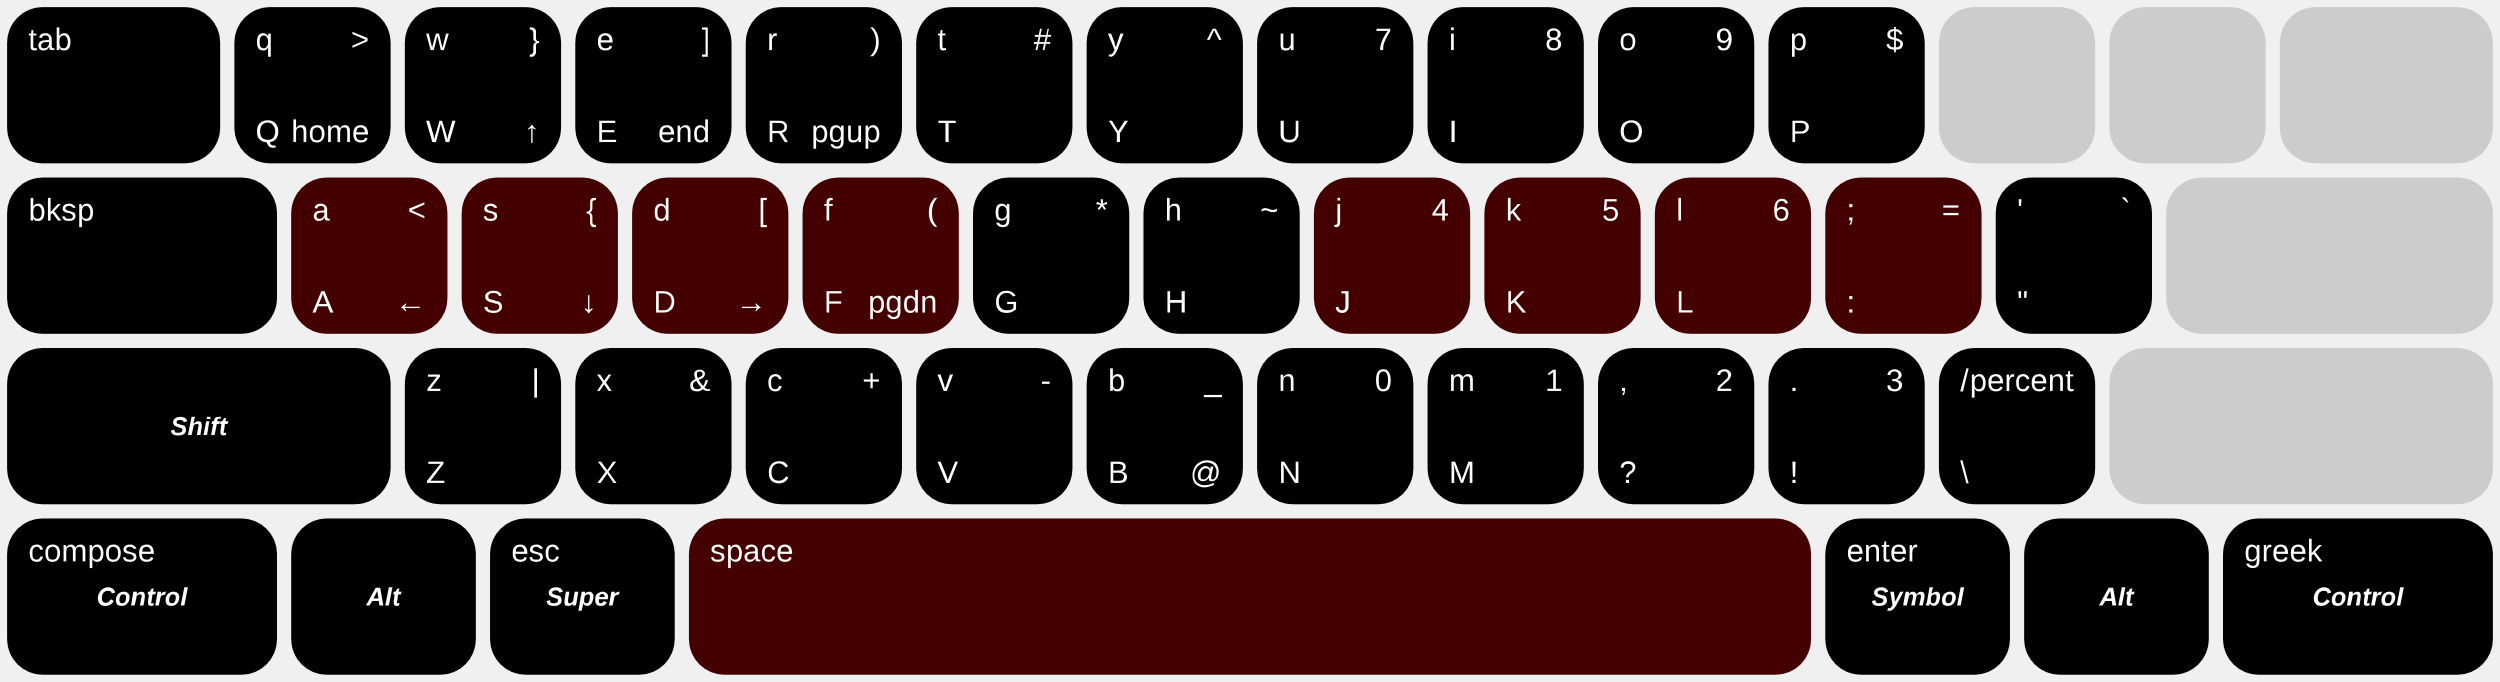
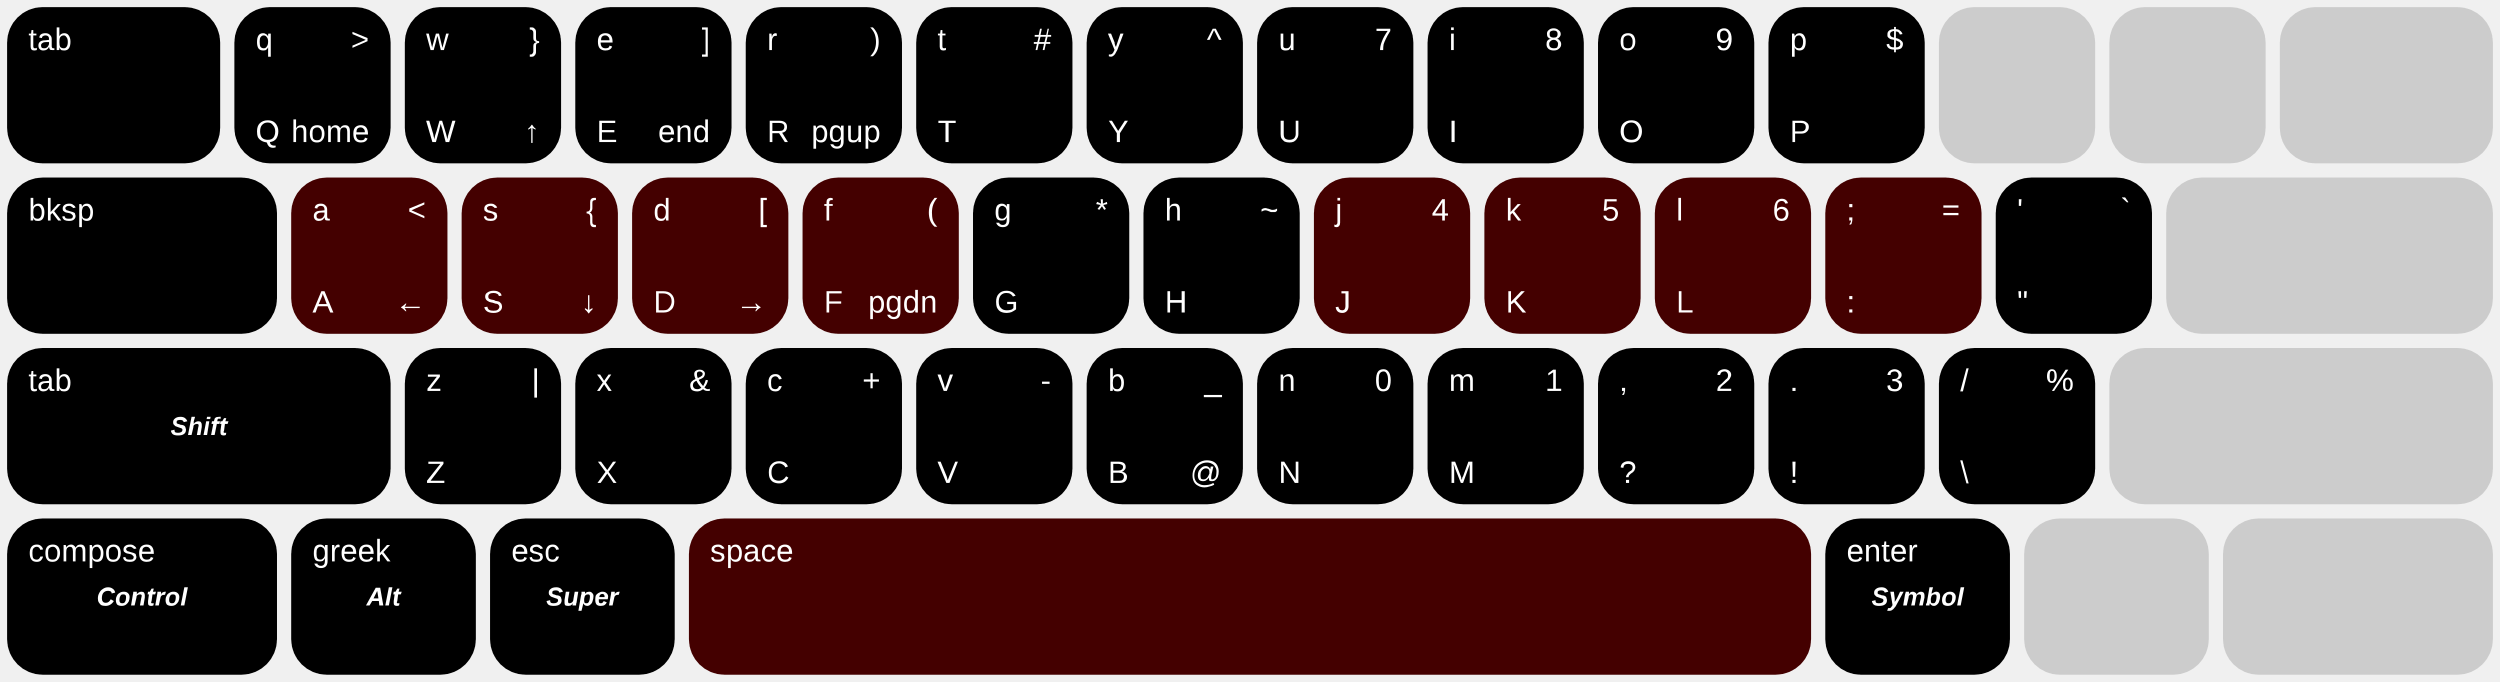
<svg xmlns="http://www.w3.org/2000/svg" width="1320" height="360" version="1.1" viewBox="0 0 88 24">
  <defs>
    <style type="text/css">
rect {
    fill: #000;
    stroke: #000;
    stroke-width: 1.5;
}
text {
    font-size: 1.1px;
    font-family: Arial, Helvetica, sans-serif;
    fill: #fff;
}
.homerow { fill: #400; stroke: #400; }
.dim { fill: #ccc; stroke: #ccc; }
.mid { text-anchor: middle; dominant-baseline: central; font-style: italic; font-size: 0.9px; font-weight: bold; }
.tl { text-anchor: start; dominant-baseline: hanging; }
.tr { text-anchor: end; dominant-baseline: hanging; }
.bl { text-anchor: start; dominant-baseline: no-change; }
.br { text-anchor: end; dominant-baseline: no-change; }
</style>
  </defs>
  <rect class="Tab" x="1" y="1" width="6" height="4" ry=".5" />
  <text class="Tab tl" x="1" y="1">tab</text>
  <text class="Tab mid" x="4" y="3" />
  <rect class="q" x="9" y="1" width="4" height="4" ry=".5" />
  <text class="q tl" x="9" y="1">q</text>
  <text class="q bl" x="9" y="5">Q</text>
  <text class="q tr" x="13" y="1">&gt;</text>
  <text class="q br" x="13" y="5">home</text>
  <rect class="w" x="15" y="1" width="4" height="4" ry=".5" />
  <text class="w tl" x="15" y="1">w</text>
  <text class="w bl" x="15" y="5">W</text>
  <text class="w tr" x="19" y="1">}</text>
  <text class="w br" x="19" y="5">↑</text>
  <rect class="e" x="21" y="1" width="4" height="4" ry=".5" />
  <text class="e tl" x="21" y="1">e</text>
  <text class="e bl" x="21" y="5">E</text>
  <text class="e tr" x="25" y="1">]</text>
  <text class="e br" x="25" y="5">end</text>
  <rect class="r" x="27" y="1" width="4" height="4" ry=".5" />
  <text class="r tl" x="27" y="1">r</text>
  <text class="r bl" x="27" y="5">R</text>
  <text class="r tr" x="31" y="1">)</text>
  <text class="r br" x="31" y="5">pgup</text>
  <rect class="t" x="33" y="1" width="4" height="4" ry=".5" />
  <text class="t tl" x="33" y="1">t</text>
  <text class="t bl" x="33" y="5">T</text>
  <text class="t tr" x="37" y="1">#</text>
  <text class="t br" x="37" y="5" />
  <rect class="y" x="39" y="1" width="4" height="4" ry=".5" />
  <text class="y tl" x="39" y="1">y</text>
  <text class="y bl" x="39" y="5">Y</text>
  <text class="y tr" x="43" y="1">^</text>
  <text class="y br" x="43" y="5" />
  <rect class="u" x="45" y="1" width="4" height="4" ry=".5" />
  <text class="u tl" x="45" y="1">u</text>
  <text class="u bl" x="45" y="5">U</text>
  <text class="u tr" x="49" y="1">7</text>
  <text class="u br" x="49" y="5" />
  <rect class="i" x="51" y="1" width="4" height="4" ry=".5" />
  <text class="i tl" x="51" y="1">i</text>
  <text class="i bl" x="51" y="5">I</text>
  <text class="i tr" x="55" y="1">8</text>
  <text class="i br" x="55" y="5" />
  <rect class="o" x="57" y="1" width="4" height="4" ry=".5" />
  <text class="o tl" x="57" y="1">o</text>
  <text class="o bl" x="57" y="5">O</text>
  <text class="o tr" x="61" y="1">9</text>
  <text class="o br" x="61" y="5" />
  <rect class="p" x="63" y="1" width="4" height="4" ry=".5" />
  <text class="p tl" x="63" y="1">p</text>
  <text class="p bl" x="63" y="5">P</text>
  <text class="p tr" x="67" y="1">$</text>
  <text class="p br" x="67" y="5" />
  <rect class="braceleft dim" x="69" y="1" width="4" height="4" ry=".5" />
  <rect class="braceright dim" x="75" y="1" width="4" height="4" ry=".5" />
  <rect class="backslash dim" x="81" y="1" width="6" height="4" ry=".5" />
  <rect class="CapsLock" x="1" y="7" width="8" height="4" ry=".5" />
  <text class="CapsLock tl" x="1" y="7">bksp</text>
  <text class="CapsLock mid" x="5" y="9" />
  <rect class="a homerow" x="11" y="7" width="4" height="4" ry=".5" />
  <text class="a tl" x="11" y="7">a</text>
  <text class="a bl" x="11" y="11">A</text>
  <text class="a tr" x="15" y="7">&lt;</text>
  <text class="a br" x="15" y="11">←</text>
  <rect class="s homerow" x="17" y="7" width="4" height="4" ry=".5" />
  <text class="s tl" x="17" y="7">s</text>
  <text class="s bl" x="17" y="11">S</text>
  <text class="s tr" x="21" y="7">{</text>
  <text class="s br" x="21" y="11">↓</text>
  <rect class="d homerow" x="23" y="7" width="4" height="4" ry=".5" />
  <text class="d tl" x="23" y="7">d</text>
  <text class="d bl" x="23" y="11">D</text>
  <text class="d tr" x="27" y="7">[</text>
  <text class="d br" x="27" y="11">→</text>
  <rect class="f homerow" x="29" y="7" width="4" height="4" ry=".5" />
  <text class="f tl" x="29" y="7">f</text>
  <text class="f bl" x="29" y="11">F</text>
  <text class="f tr" x="33" y="7">(</text>
  <text class="f br" x="33" y="11">pgdn</text>
  <rect class="g" x="35" y="7" width="4" height="4" ry=".5" />
  <text class="g tl" x="35" y="7">g</text>
  <text class="g bl" x="35" y="11">G</text>
  <text class="g tr" x="39" y="7">*</text>
  <text class="g br" x="39" y="11" />
  <rect class="h" x="41" y="7" width="4" height="4" ry=".5" />
  <text class="h tl" x="41" y="7">h</text>
  <text class="h bl" x="41" y="11">H</text>
  <text class="h tr" x="45" y="7">~</text>
  <text class="h br" x="45" y="11" />
  <rect class="j homerow" x="47" y="7" width="4" height="4" ry=".5" />
  <text class="j tl" x="47" y="7">j</text>
  <text class="j bl" x="47" y="11">J</text>
  <text class="j tr" x="51" y="7">4</text>
  <text class="j br" x="51" y="11" />
  <rect class="k homerow" x="53" y="7" width="4" height="4" ry=".5" />
  <text class="k tl" x="53" y="7">k</text>
  <text class="k bl" x="53" y="11">K</text>
  <text class="k tr" x="57" y="7">5</text>
  <text class="k br" x="57" y="11" />
  <rect class="l homerow" x="59" y="7" width="4" height="4" ry=".5" />
  <text class="l tl" x="59" y="7">l</text>
  <text class="l bl" x="59" y="11">L</text>
  <text class="l tr" x="63" y="7">6</text>
  <text class="l br" x="63" y="11" />
  <rect class="semicolon homerow" x="65" y="7" width="4" height="4" ry=".5" />
  <text class="semicolon tl" x="65" y="7">;</text>
  <text class="semicolon bl" x="65" y="11">:</text>
  <text class="semicolon tr" x="69" y="7">=</text>
  <text class="semicolon br" x="69" y="11" />
  <rect class="apostrophe" x="71" y="7" width="4" height="4" ry=".5" />
  <text class="apostrophe tl" x="71" y="7">'</text>
  <text class="apostrophe bl" x="71" y="11">"</text>
  <text class="apostrophe tr" x="75" y="7">`</text>
  <text class="apostrophe br" x="75" y="11" />
  <rect class="Return dim" x="77" y="7" width="10" height="4" ry=".5" />
  <rect class="Shift_L" x="1" y="13" width="12" height="4" ry=".5" />
-   <text class="Shift_L tl" x="1" y="13" />
+   <text class="Shift_L tl" x="1" y="13">tab</text>
  <text class="Shift_L mid" x="7" y="15">Shift</text>
  <rect class="z" x="15" y="13" width="4" height="4" ry=".5" />
  <text class="z tl" x="15" y="13">z</text>
  <text class="z bl" x="15" y="17">Z</text>
  <text class="z tr" x="19" y="13">|</text>
  <text class="z br" x="19" y="17" />
  <rect class="x" x="21" y="13" width="4" height="4" ry=".5" />
  <text class="x tl" x="21" y="13">x</text>
  <text class="x bl" x="21" y="17">X</text>
  <text class="x tr" x="25" y="13">&amp;</text>
  <text class="x br" x="25" y="17" />
  <rect class="c" x="27" y="13" width="4" height="4" ry=".5" />
  <text class="c tl" x="27" y="13">c</text>
  <text class="c bl" x="27" y="17">C</text>
  <text class="c tr" x="31" y="13">+</text>
  <text class="c br" x="31" y="17" />
  <rect class="v" x="33" y="13" width="4" height="4" ry=".5" />
  <text class="v tl" x="33" y="13">v</text>
  <text class="v bl" x="33" y="17">V</text>
  <text class="v tr" x="37" y="13">-</text>
  <text class="v br" x="37" y="17" />
  <rect class="b" x="39" y="13" width="4" height="4" ry=".5" />
  <text class="b tl" x="39" y="13">b</text>
  <text class="b bl" x="39" y="17">B</text>
  <text class="b tr" x="43" y="13">_</text>
  <text class="b br" x="43" y="17">@</text>
  <rect class="n" x="45" y="13" width="4" height="4" ry=".5" />
  <text class="n tl" x="45" y="13">n</text>
  <text class="n bl" x="45" y="17">N</text>
  <text class="n tr" x="49" y="13">0</text>
  <text class="n br" x="49" y="17" />
  <rect class="m" x="51" y="13" width="4" height="4" ry=".5" />
  <text class="m tl" x="51" y="13">m</text>
  <text class="m bl" x="51" y="17">M</text>
  <text class="m tr" x="55" y="13">1</text>
  <text class="m br" x="55" y="17" />
  <rect class="comma" x="57" y="13" width="4" height="4" ry=".5" />
  <text class="comma tl" x="57" y="13">,</text>
  <text class="comma bl" x="57" y="17">?</text>
  <text class="comma tr" x="61" y="13">2</text>
  <text class="comma br" x="61" y="17" />
  <rect class="dot" x="63" y="13" width="4" height="4" ry=".5" />
  <text class="dot tl" x="63" y="13">.</text>
  <text class="dot bl" x="63" y="17">!</text>
  <text class="dot tr" x="67" y="13">3</text>
  <text class="dot br" x="67" y="17" />
  <rect class="slash" x="69" y="13" width="4" height="4" ry=".5" />
  <text class="slash tl" x="69" y="13">/</text>
  <text class="slash bl" x="69" y="17">\</text>
-   <text class="slash tr" x="73" y="13">percent</text>
+   <text class="slash tr" x="73" y="13">%</text>
  <text class="slash br" x="73" y="17" />
  <rect class="Shift_R dim" x="75" y="13" width="12" height="4" ry=".5" />
  <rect class="Control_L" x="1" y="19" width="8" height="4" ry=".5" />
  <text class="Control_L tl" x="1" y="19">compose</text>
  <text class="Control_L mid" x="5" y="21">Control</text>
  <rect class="Super_L" x="11" y="19" width="5" height="4" ry=".5" />
-   <text class="Super_L tl" x="11" y="19" />
+   <text class="Super_L tl" x="11" y="19">greek</text>
  <text class="Super_L mid" x="13.5" y="21">Alt</text>
  <rect class="Alt_L" x="18" y="19" width="5" height="4" ry=".5" />
  <text class="Alt_L tl" x="18" y="19">esc</text>
  <text class="Alt_L mid" x="20.5" y="21">Super</text>
  <text class="Alt_L tr" x="23" y="19" />
  <rect class="space homerow" x="25" y="19" width="38" height="4" ry=".5" />
  <text class="space tl" x="25" y="19">space</text>
  <text class="space tr" x="63" y="19" />
  <rect class="Alt_R" x="65" y="19" width="5" height="4" ry=".5" />
  <text class="Alt_R tl" x="65" y="19">enter</text>
  <text class="Alt_R mid" x="67.5" y="21">Symbol</text>
-   <rect class="Super_R" x="72" y="19" width="5" height="4" ry=".5" />
-   <text class="Super_R tl" x="72" y="19" />
-   <text class="Super_R mid" x="74.5" y="21">Alt</text>
-   <rect class="Control_R" x="79" y="19" width="8" height="4" ry=".5" />
-   <text class="Control_R tl" x="79" y="19">greek</text>
-   <text class="Control_R mid" x="83" y="21">Control</text>
+   <rect class="Super_R dim" x="72" y="19" width="5" height="4" ry=".5" />
+   <rect class="Control_R dim" x="79" y="19" width="8" height="4" ry=".5" />
</svg>
